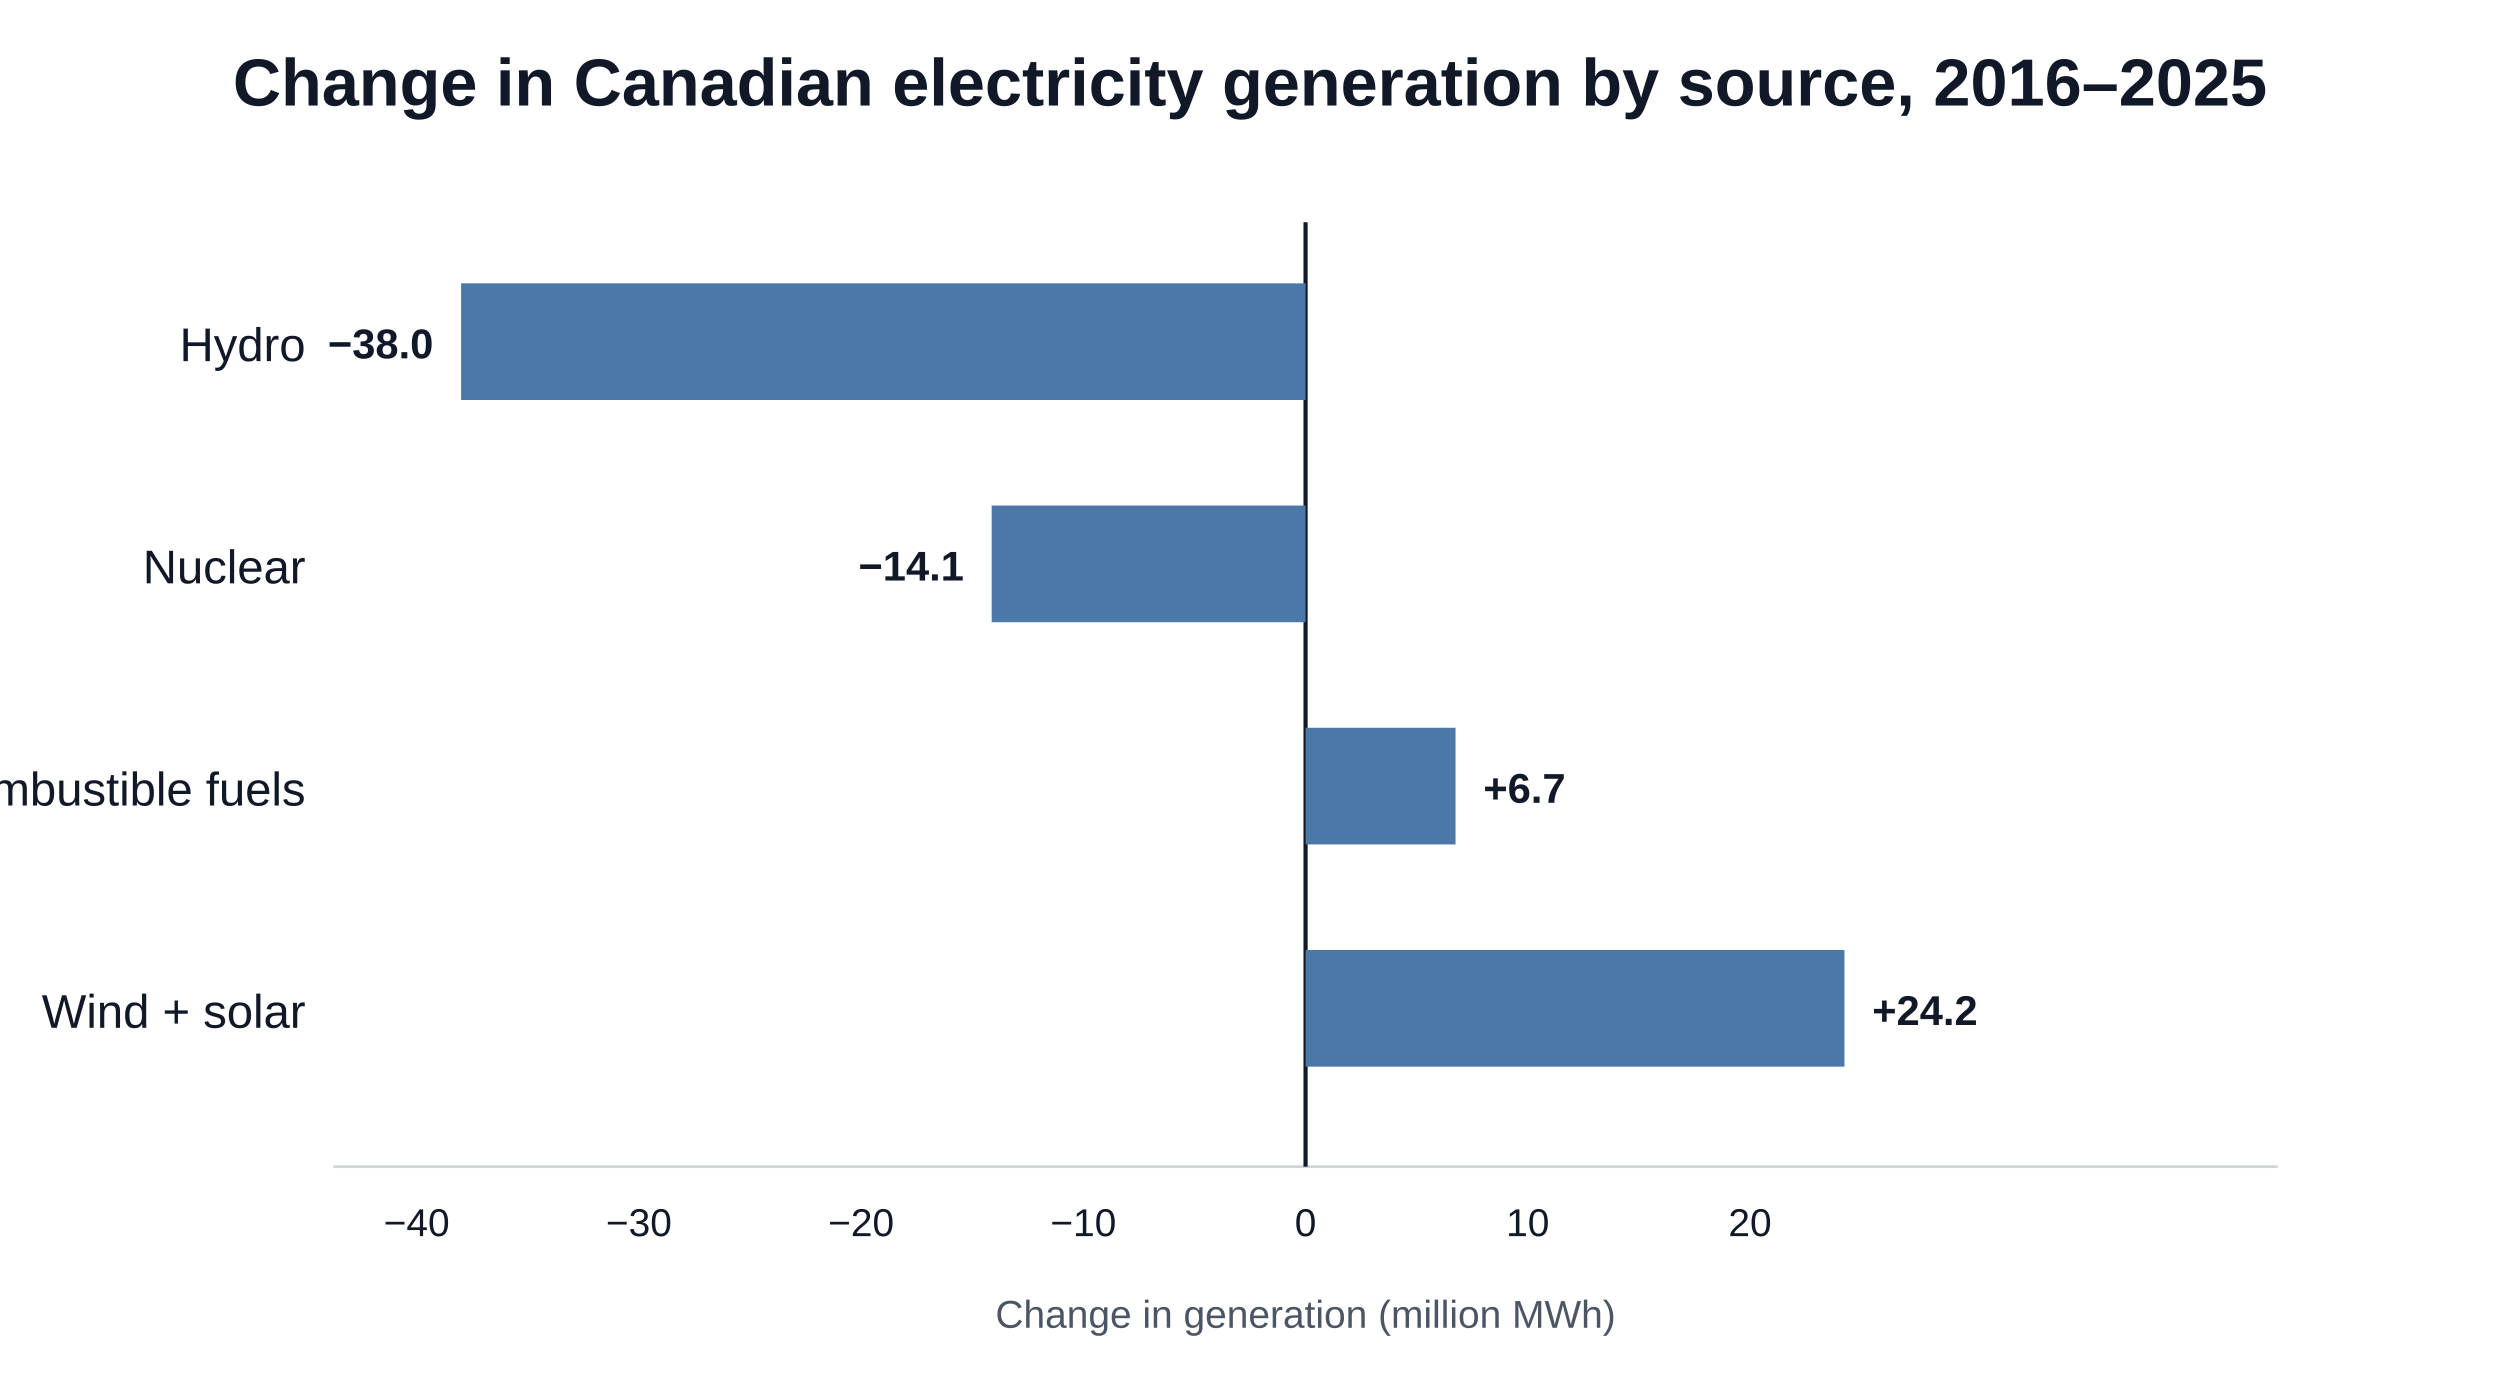
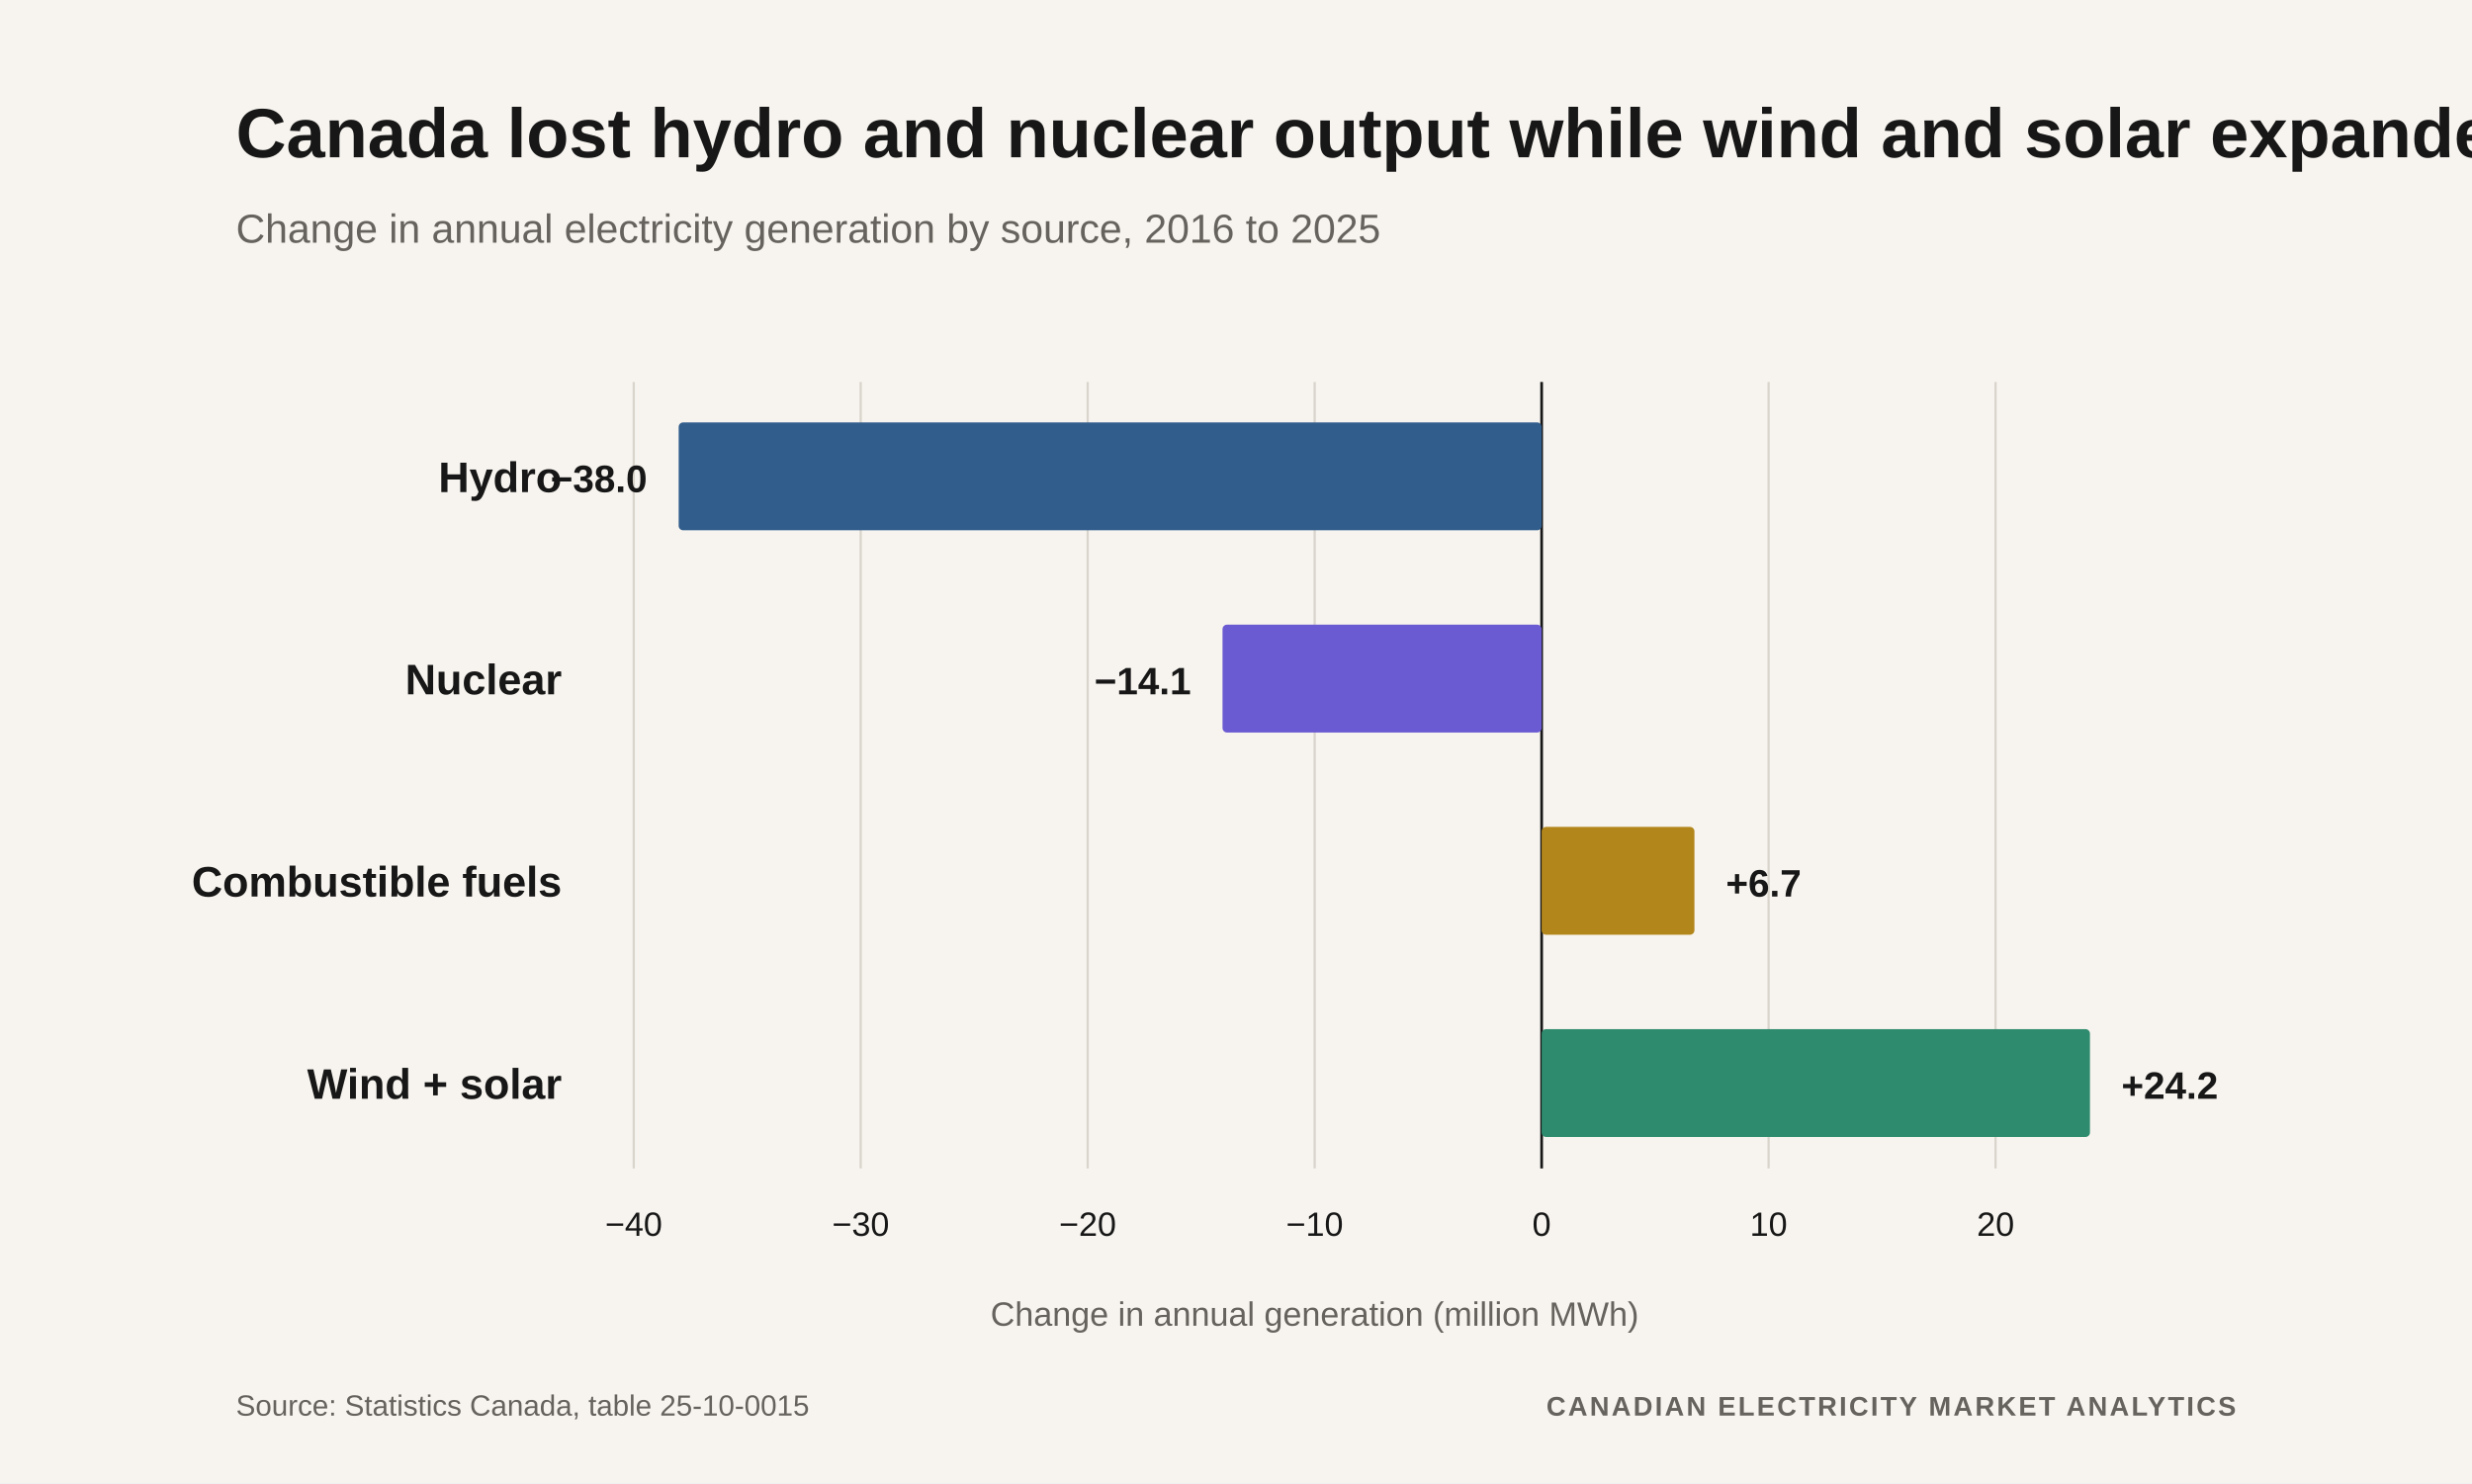
- <svg xmlns="http://www.w3.org/2000/svg" width="900" height="500" viewBox="0 0 900 500">
-   <rect width="900" height="500" fill="white" />
+ <svg xmlns="http://www.w3.org/2000/svg" width="1100" height="660" viewBox="0 0 1100 660">
+   <rect width="1100" height="660" fill="#F7F4EF" />
  <style>
-     text { font-family: Arial, Helvetica, sans-serif; fill: #111827; }
-     .title { font-size: 24px; font-weight: 700; }
-     .label { font-size: 17px; }
-     .tick { font-size: 14px; fill: #4b5563; }
-     .value { font-size: 15px; font-weight: 700; }
-     .grid { stroke: #d1d5db; stroke-width: 1; }
-     .zero { stroke: #111827; stroke-width: 1.5; }
-     .bar { fill: #4c78a8; }
-   </style>
-   <text x="450" y="38" text-anchor="middle" class="title">Change in Canadian electricity generation by source, 2016–2025</text>
-   <line x1="120" y1="420" x2="820" y2="420" class="grid" />
-   <line x1="470" y1="80" x2="470" y2="420" class="zero" />
+ text{font-family:Arial,Helvetica,sans-serif;fill:#171717}.title{font-size:31px;font-weight:700}.sub{font-size:18px;fill:#66625D}.tick{font-size:15px;fill:#66625D}.cat{font-size:19px;font-weight:600}.val{font-size:17px;font-weight:700}.foot{font-size:13px;fill:#66625D}.brand{font-size:12px;fill:#66625D;font-weight:700;letter-spacing:1px}.grid{stroke:#D9D4CC;stroke-width:1}.zero{stroke:#171717;stroke-width:1.2}
+ </style>
+   <text x="105" y="70" class="title">Canada lost hydro and nuclear output while wind and solar expanded</text>
+   <text x="105" y="108" class="sub">Change in annual electricity generation by source, 2016 to 2025</text>
+   <g class="grid">
+     <line x1="282" y1="170" x2="282" y2="520" />
+     <line x1="383" y1="170" x2="383" y2="520" />
+     <line x1="484" y1="170" x2="484" y2="520" />
+     <line x1="585" y1="170" x2="585" y2="520" />
+     <line x1="686" y1="170" x2="686" y2="520" />
+     <line x1="787" y1="170" x2="787" y2="520" />
+     <line x1="888" y1="170" x2="888" y2="520" />
+   </g>
+   <line x1="686" y1="170" x2="686" y2="520" class="zero" />
  <g class="tick" text-anchor="middle">
-     <text x="150" y="445">−40</text>
-     <text x="230" y="445">−30</text>
-     <text x="310" y="445">−20</text>
-     <text x="390" y="445">−10</text>
-     <text x="470" y="445">0</text>
-     <text x="550" y="445">10</text>
-     <text x="630" y="445">20</text>
+     <text x="282" y="550">−40</text>
+     <text x="383" y="550">−30</text>
+     <text x="484" y="550">−20</text>
+     <text x="585" y="550">−10</text>
+     <text x="686" y="550">0</text>
+     <text x="787" y="550">10</text>
+     <text x="888" y="550">20</text>
  </g>
-   <text x="470" y="478" text-anchor="middle" class="tick">Change in generation (million MWh)</text>
+   <text x="585" y="590" class="tick" text-anchor="middle">Change in annual generation (million MWh)</text>
  <g>
-     <text x="110" y="130" text-anchor="end" class="label">Hydro</text>
-     <rect x="166" y="102" width="304" height="42" class="bar" />
-     <text x="156" y="129" text-anchor="end" class="value">−38.0</text>
-     <text x="110" y="210" text-anchor="end" class="label">Nuclear</text>
-     <rect x="357" y="182" width="113" height="42" class="bar" />
-     <text x="347" y="209" text-anchor="end" class="value">−14.1</text>
-     <text x="110" y="290" text-anchor="end" class="label">Combustible fuels</text>
-     <rect x="470" y="262" width="54" height="42" class="bar" />
-     <text x="534" y="289" class="value">+6.7</text>
-     <text x="110" y="370" text-anchor="end" class="label">Wind + solar</text>
-     <rect x="470" y="342" width="194" height="42" class="bar" />
-     <text x="674" y="369" class="value">+24.2</text>
+     <text x="250" y="219" class="cat" text-anchor="end">Hydro</text>
+     <rect x="302" y="188" width="384" height="48" rx="2" fill="#315D8C" />
+     <text x="288" y="219" class="val" text-anchor="end">−38.0</text>
+     <text x="250" y="309" class="cat" text-anchor="end">Nuclear</text>
+     <rect x="544" y="278" width="142" height="48" rx="2" fill="#6B5BD2" />
+     <text x="530" y="309" class="val" text-anchor="end">−14.1</text>
+     <text x="250" y="399" class="cat" text-anchor="end">Combustible fuels</text>
+     <rect x="686" y="368" width="68" height="48" rx="2" fill="#B2861B" />
+     <text x="768" y="399" class="val">+6.7</text>
+     <text x="250" y="489" class="cat" text-anchor="end">Wind + solar</text>
+     <rect x="686" y="458" width="244" height="48" rx="2" fill="#2E8B6D" />
+     <text x="944" y="489" class="val">+24.2</text>
  </g>
+   <text x="105" y="630" class="foot">Source: Statistics Canada, table 25-10-0015</text>
+   <text x="995" y="630" class="brand" text-anchor="end">CANADIAN ELECTRICITY MARKET ANALYTICS</text>
</svg>
